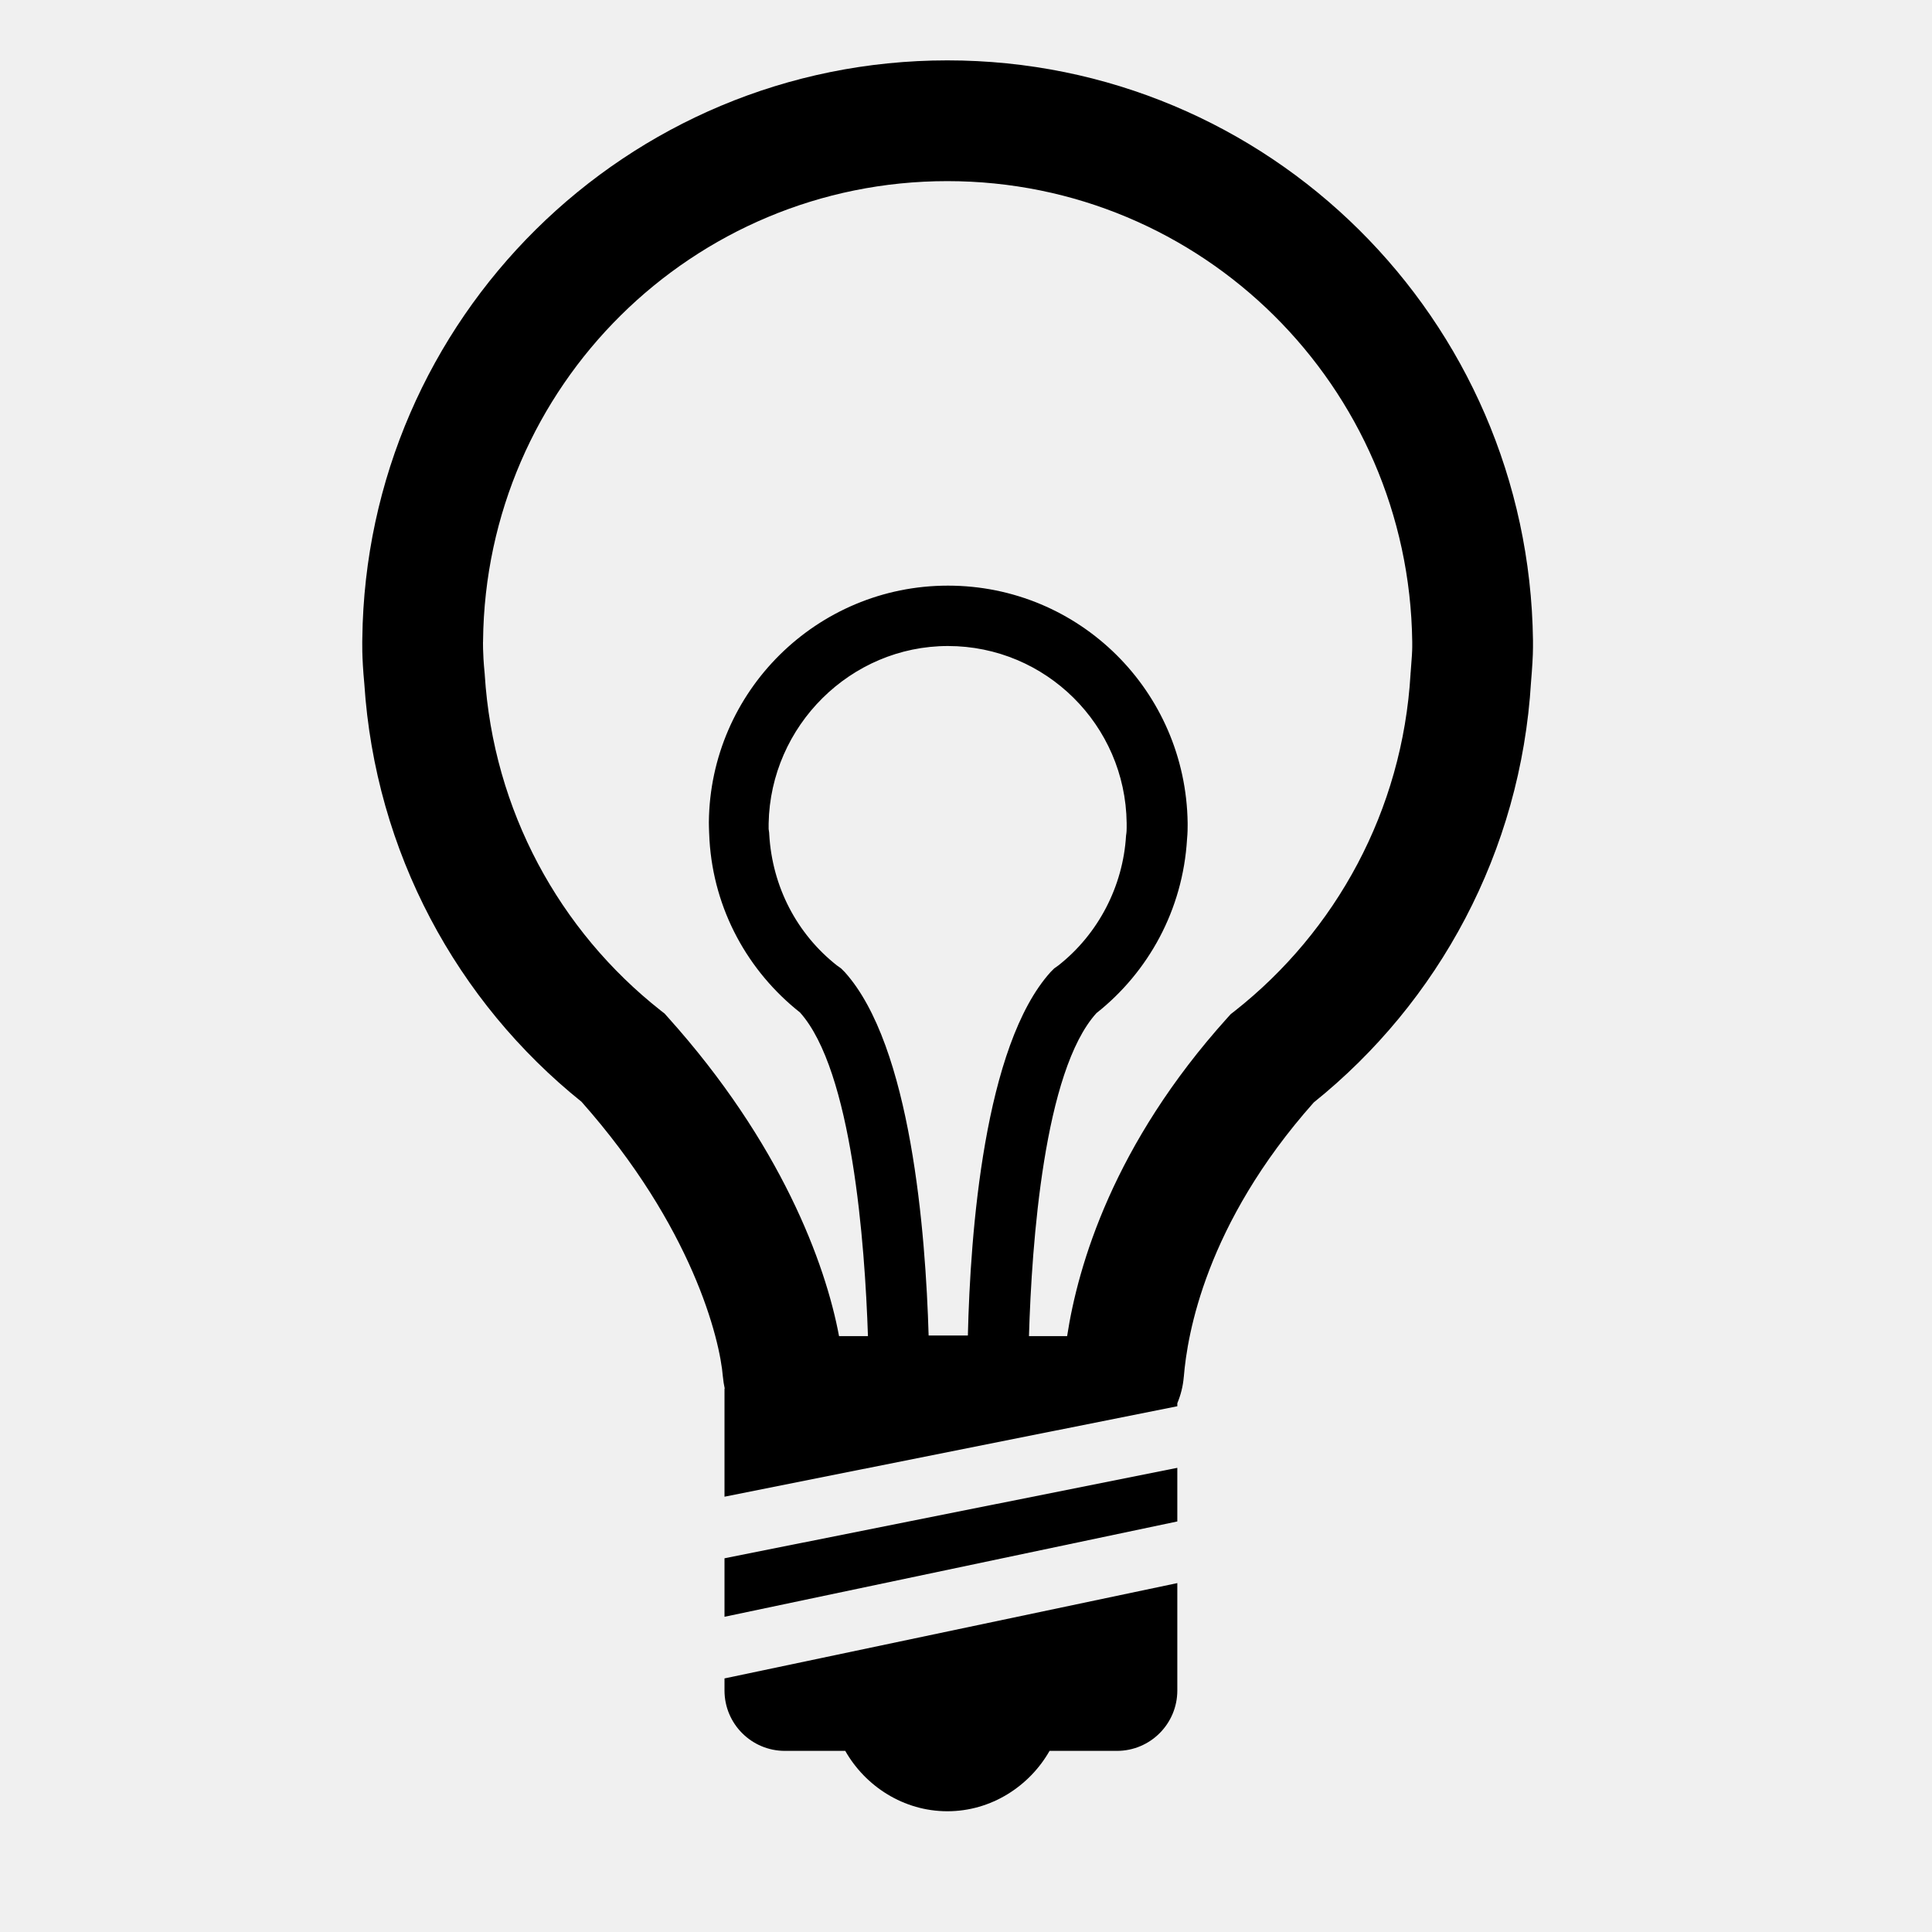
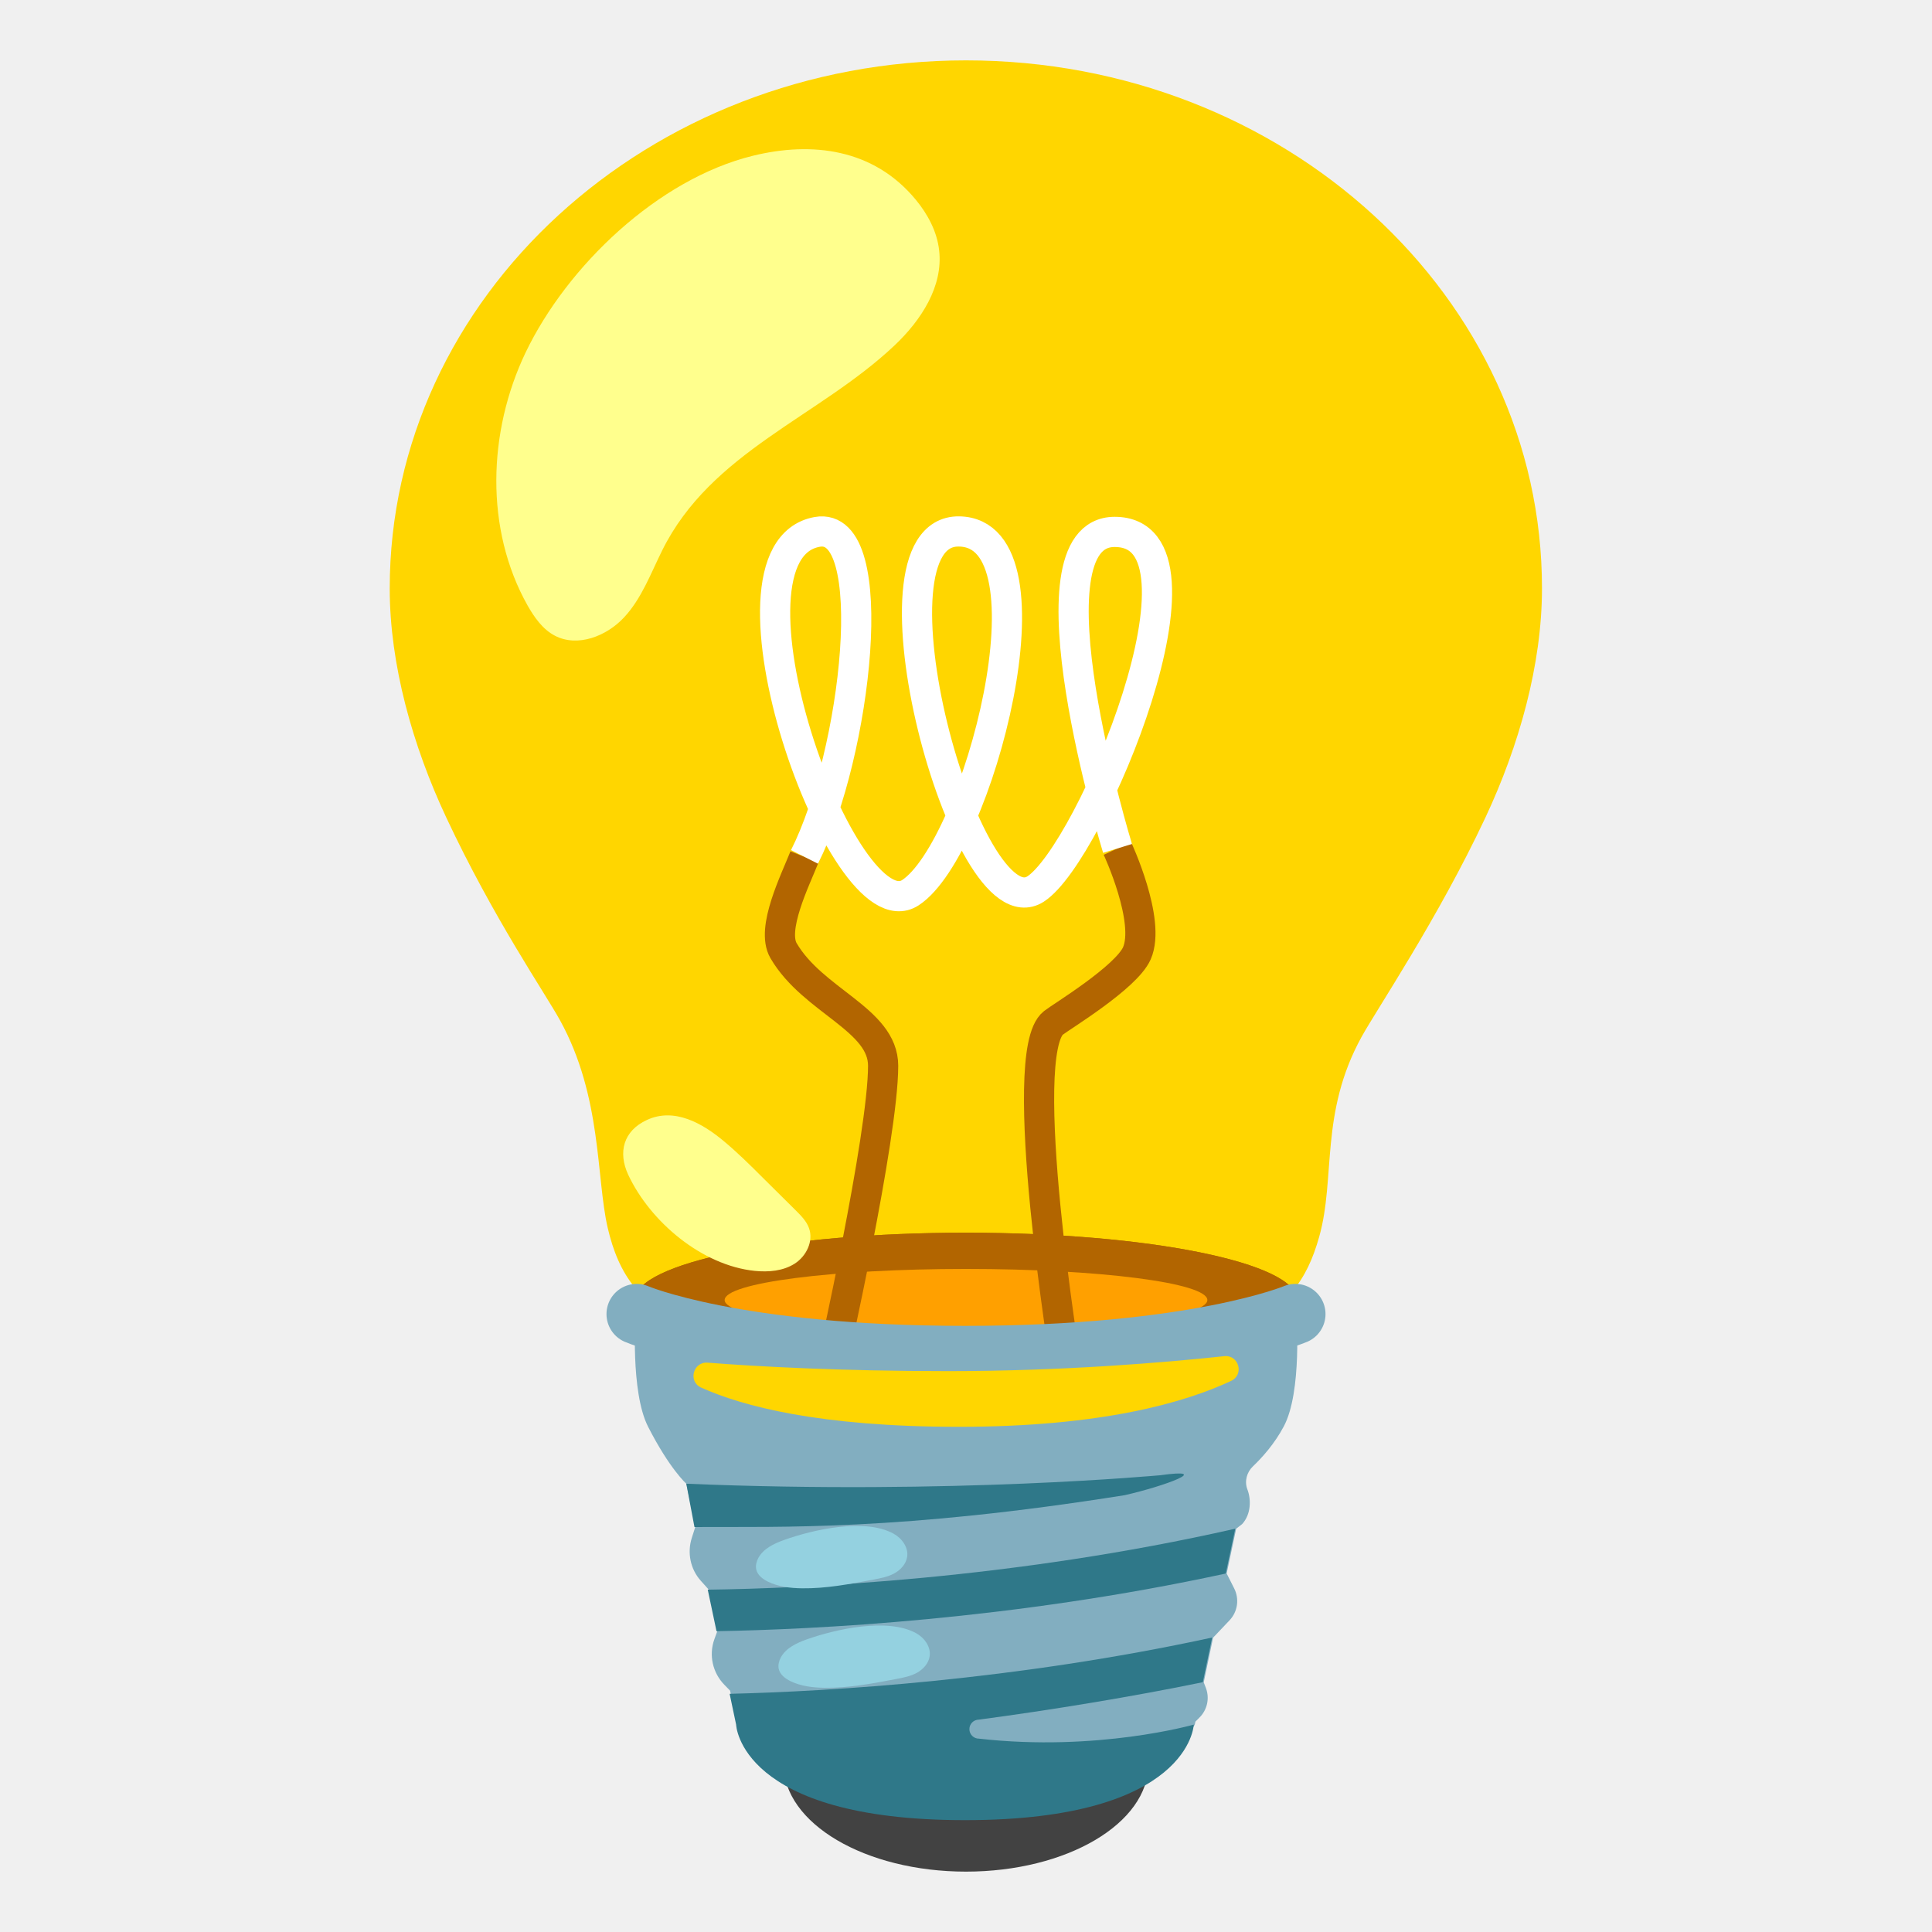
- <svg xmlns="http://www.w3.org/2000/svg" viewBox="0 0 32 32" fill="none">
-   <path d="M15.691 1C10.376 1 6.063 5.276 6.001 10.579L6.001 10.585C6.001 10.597 6 10.613 6 10.633C6 10.672 6 10.726 6.001 10.793C6.004 10.922 6.013 11.102 6.034 11.321C6.215 14.113 7.568 16.591 9.632 18.249C11.468 20.321 11.923 22.177 11.973 22.801L11.974 22.807C11.98 22.872 11.99 22.937 12.004 23H12V24.79L19.5 23.292V23.242C19.557 23.106 19.594 22.96 19.607 22.807L19.608 22.801C19.664 22.112 19.967 20.277 21.76 18.26C23.825 16.601 25.19 14.109 25.359 11.291C25.378 11.06 25.391 10.865 25.391 10.72V10.62L25.391 10.607C25.324 5.284 21.012 1 15.691 1ZM8.001 10.611C8.045 6.398 11.47 3 15.691 3C19.908 3 23.335 6.393 23.391 10.627V10.72C23.391 10.773 23.385 10.894 23.365 11.137L23.363 11.149L23.363 11.162C23.23 13.427 22.125 15.426 20.452 16.745L20.385 16.797L20.328 16.86C18.44 18.955 17.855 20.957 17.675 22.13H17.043C17.088 20.595 17.292 17.735 18.161 16.78C19.021 16.1 19.591 15.07 19.661 13.9C19.671 13.79 19.671 13.72 19.671 13.67V13.63C19.641 11.45 17.881 9.7 15.701 9.7C13.531 9.7 11.761 11.45 11.741 13.62C11.741 13.62 11.741 13.73 11.751 13.91C11.821 15.07 12.391 16.09 13.251 16.77C14.113 17.733 14.325 20.595 14.376 22.13H13.897C13.672 20.923 12.93 18.929 11.065 16.852L11.008 16.788L10.94 16.735C9.268 15.416 8.171 13.426 8.029 11.177L8.028 11.159L8.026 11.14C8.009 10.968 8.003 10.834 8.001 10.747C8 10.704 8 10.673 8 10.655L8 10.638L8.001 10.626L8.001 10.611ZM15.701 10.7C17.321 10.7 18.641 12.01 18.661 13.63V13.71C18.661 13.74 18.661 13.78 18.651 13.84C18.601 14.68 18.191 15.47 17.531 15.99L17.461 16.04L17.401 16.1C16.301 17.32 16.071 20.42 16.031 22.12H15.381C15.331 20.42 15.091 17.32 13.991 16.1L13.931 16.04L13.861 15.99C13.201 15.47 12.791 14.69 12.741 13.82C12.741 13.797 12.738 13.777 12.735 13.76C12.733 13.748 12.731 13.738 12.731 13.73V13.64C12.761 12.02 14.091 10.7 15.701 10.7Z" fill="currentColor" />
-   <path d="M19.5 24.312L12 25.81V26.779L19.5 25.2V24.312Z" fill="currentColor" />
-   <path d="M12 28V27.8L19.5 26.221V28C19.5 28.552 19.052 29 18.5 29H17.384C17.051 29.585 16.418 30 15.692 30C14.966 30 14.332 29.585 14 29H13C12.448 29 12 28.552 12 28Z" fill="currentColor" />
+ <svg xmlns="http://www.w3.org/2000/svg" xml:space="preserve" id="light-bulb-Layer_3" x="0" y="0" version="1.1" viewBox="0 0 128 128">
+   <ellipse cx="64" cy="116.87" rx="12.09" ry="7.13" style="fill:#424242" />
+   <path d="M64 4C42.92 4 25.82 19.67 25.82 38.99c0 5.04 1.52 10.43 3.75 15.18 3.13 6.68 6.54 11.62 7.54 13.44 2.78 5.06 2.38 10.39 3.15 13.73 1.45 6.24 5.79 8.5 23.73 8.5s21.8-2.15 23.41-7.9c1.1-3.91.03-8.18 2.8-13.23 1-1.82 5.07-7.85 8.21-14.54 2.23-4.75 3.75-10.14 3.75-15.18C102.18 19.67 85.08 4 64 4" style="fill:#ffd600" />
+   <ellipse cx="64" cy="86.13" rx="21.94" ry="4.46" style="fill:#b26500" />
+   <ellipse cx="64" cy="86.13" rx="21.94" ry="4.46" style="fill:#b26500" />
+   <ellipse cx="64" cy="86.13" rx="15.99" ry="2.06" style="fill:#ffa000" />
+   <path d="M53.3 56.77c-.62 1.56-2.23 4.77-1.39 6.21 1.95 3.35 6.6 4.55 6.6 7.63 0 4.7-3.42 19.93-3.42 19.93m18.94-34.33s2.24 4.8 1.29 6.95c-.71 1.6-4.98 4.18-5.53 4.61-2.55 2 .84 22.78.84 22.78" style="fill:none;stroke:#b26500;stroke-width:2;stroke-miterlimit:10" />
+   <path d="M53.3 56.77c3.44-6.8 5.21-22.32.84-21.53-7.37 1.33 1.71 26.83 6.18 23.9s10.01-23.85 3.21-23.93.46 26.66 5.08 23.69c3.65-2.35 12.56-23.66 5.24-23.66-6.23 0 .19 20.97.19 20.97" style="fill:none;stroke:#fff;stroke-width:2;stroke-miterlimit:10" />
+   <path d="M85.89 87.06S80.13 89.84 64 89.84s-21.89-2.78-21.89-2.78-.36 5.14.83 7.47c1.43 2.8 2.53 3.77 2.53 3.77l.6 2.85-.24.75c-.31.98-.09 2.06.6 2.83l.52.58.58 2.74-.2.55c-.38 1.05-.12 2.22.66 3.02l.38.39.47 2.24s2.38 5.08 15.16 5.08 15.16-5.08 15.16-5.08l.04-.19.26-.26c.52-.51.69-1.27.44-1.95l-.15-.39.62-2.96 1.09-1.15c.54-.57.66-1.41.31-2.11l-.5-.99.63-2.97.4-.31c.59-.65.6-1.63.34-2.3-.2-.53-.04-1.13.37-1.52.63-.6 1.44-1.51 2.04-2.64 1.23-2.29.84-7.45.84-7.45" style="fill:#82aec0" />
+   <path d="m45.47 98.3.54 2.87c5.82-.03 13.59.26 28.5-2.11 2.69-.61 5.92-1.82 2.35-1.32 0-.01-13.69 1.3-31.39.56m2 9.77c6.44-.11 19.6-.75 33.74-3.82l.63-2.97c-14.79 3.36-28.7 3.96-34.95 4.04zm32.84.42c-13.09 2.84-25.34 3.57-31.97 3.73l.43 2.04s.21 6.33 15.16 6.33 15.16-6.33 15.16-6.33-6.38 1.82-14.23.93a.63.63 0 0 1-.01-1.26c4.69-.62 10.29-1.54 14.84-2.48z" style="fill:#2f7889" />
+   <path d="M42.18 87.06s6.46 2.78 21.76 2.78 21.88-2.78 21.88-2.78" style="fill:none;stroke:#82aec0;stroke-width:3.997;stroke-linecap:round;stroke-miterlimit:10" />
+   <path d="M49.88 10.32c3.91-.96 8-.48 10.8 2.92.79.96 1.4 2.1 1.54 3.34.28 2.39-1.2 4.65-2.96 6.31-5.02 4.74-12.15 7.04-15.39 13.58-.76 1.53-1.36 3.18-2.52 4.43s-3.09 2.01-4.6 1.21c-.8-.42-1.35-1.21-1.8-2-2.84-5.06-2.63-11.51-.13-16.75 2.75-5.74 8.78-11.5 15.06-13.04" style="fill:#ffff8d" />
+   <path d="M46.45 91.93c-.88-.4-.53-1.72.43-1.65 3.22.25 8.7.56 15.95.56 7.64 0 14.36-.57 18.28-.99.97-.1 1.34 1.23.45 1.64-3.02 1.42-8.55 3.04-18.03 3.04-9.25 0-14.35-1.37-17.08-2.6" style="fill:#ffd600" />
+   <path d="M51.94 102.03c-.67.24-1.36.57-1.7 1.19-.12.23-.19.49-.14.75.08.38.43.65.78.82.7.34 1.49.43 2.26.44 1.59.02 3.17-.28 4.74-.58.47-.09.95-.18 1.37-.41s.78-.62.85-1.09c.1-.63-.35-1.24-.9-1.54-1.9-1.05-5.34-.27-7.26.42m1.49 6.59c-.67.24-1.36.57-1.7 1.19-.12.23-.19.49-.14.75.08.38.43.65.78.82.7.34 1.49.43 2.26.44 1.59.02 3.17-.28 4.74-.58.47-.09.95-.18 1.37-.41s.78-.62.85-1.09c.1-.63-.35-1.24-.9-1.54-1.9-1.04-5.35-.26-7.26.42" style="fill:#94d1e0" />
+   <path d="M50.01 84.2c.91.09 1.87.01 2.64-.48s1.26-1.49.95-2.35c-.16-.45-.51-.81-.85-1.15-.75-.74-1.5-1.48-2.24-2.22-.83-.83-1.66-1.65-2.56-2.4-1.39-1.16-3.26-2.25-5.09-1.4-1.56.72-1.93 2.14-1.24 3.63 1.47 3.13 4.89 6.01 8.39 6.37" style="fill:#ffff8d" />
</svg>
